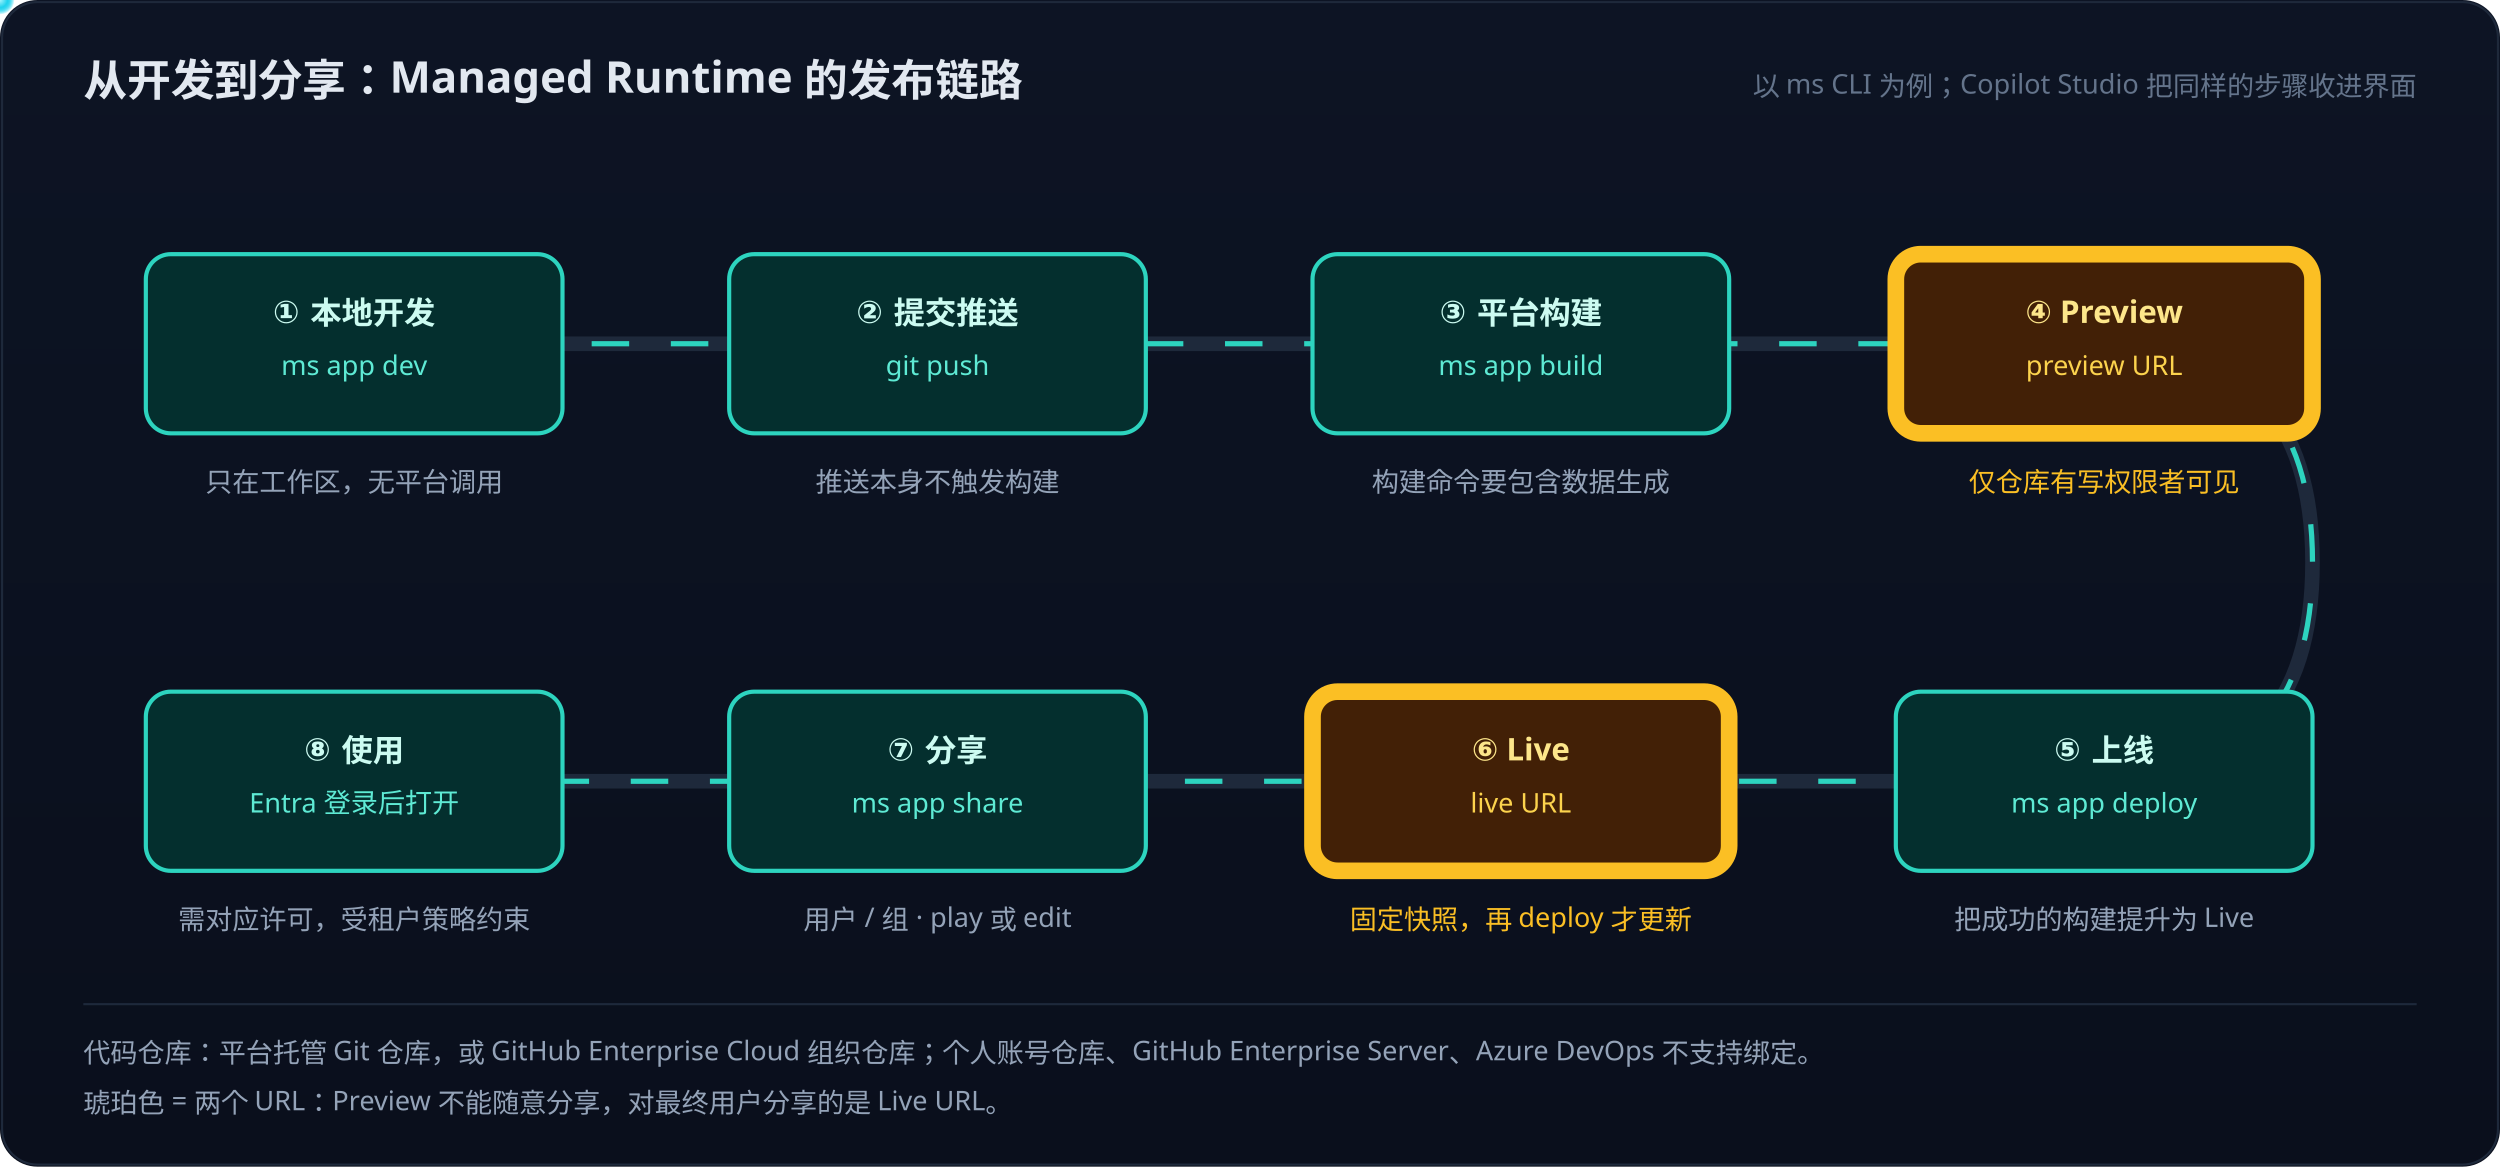
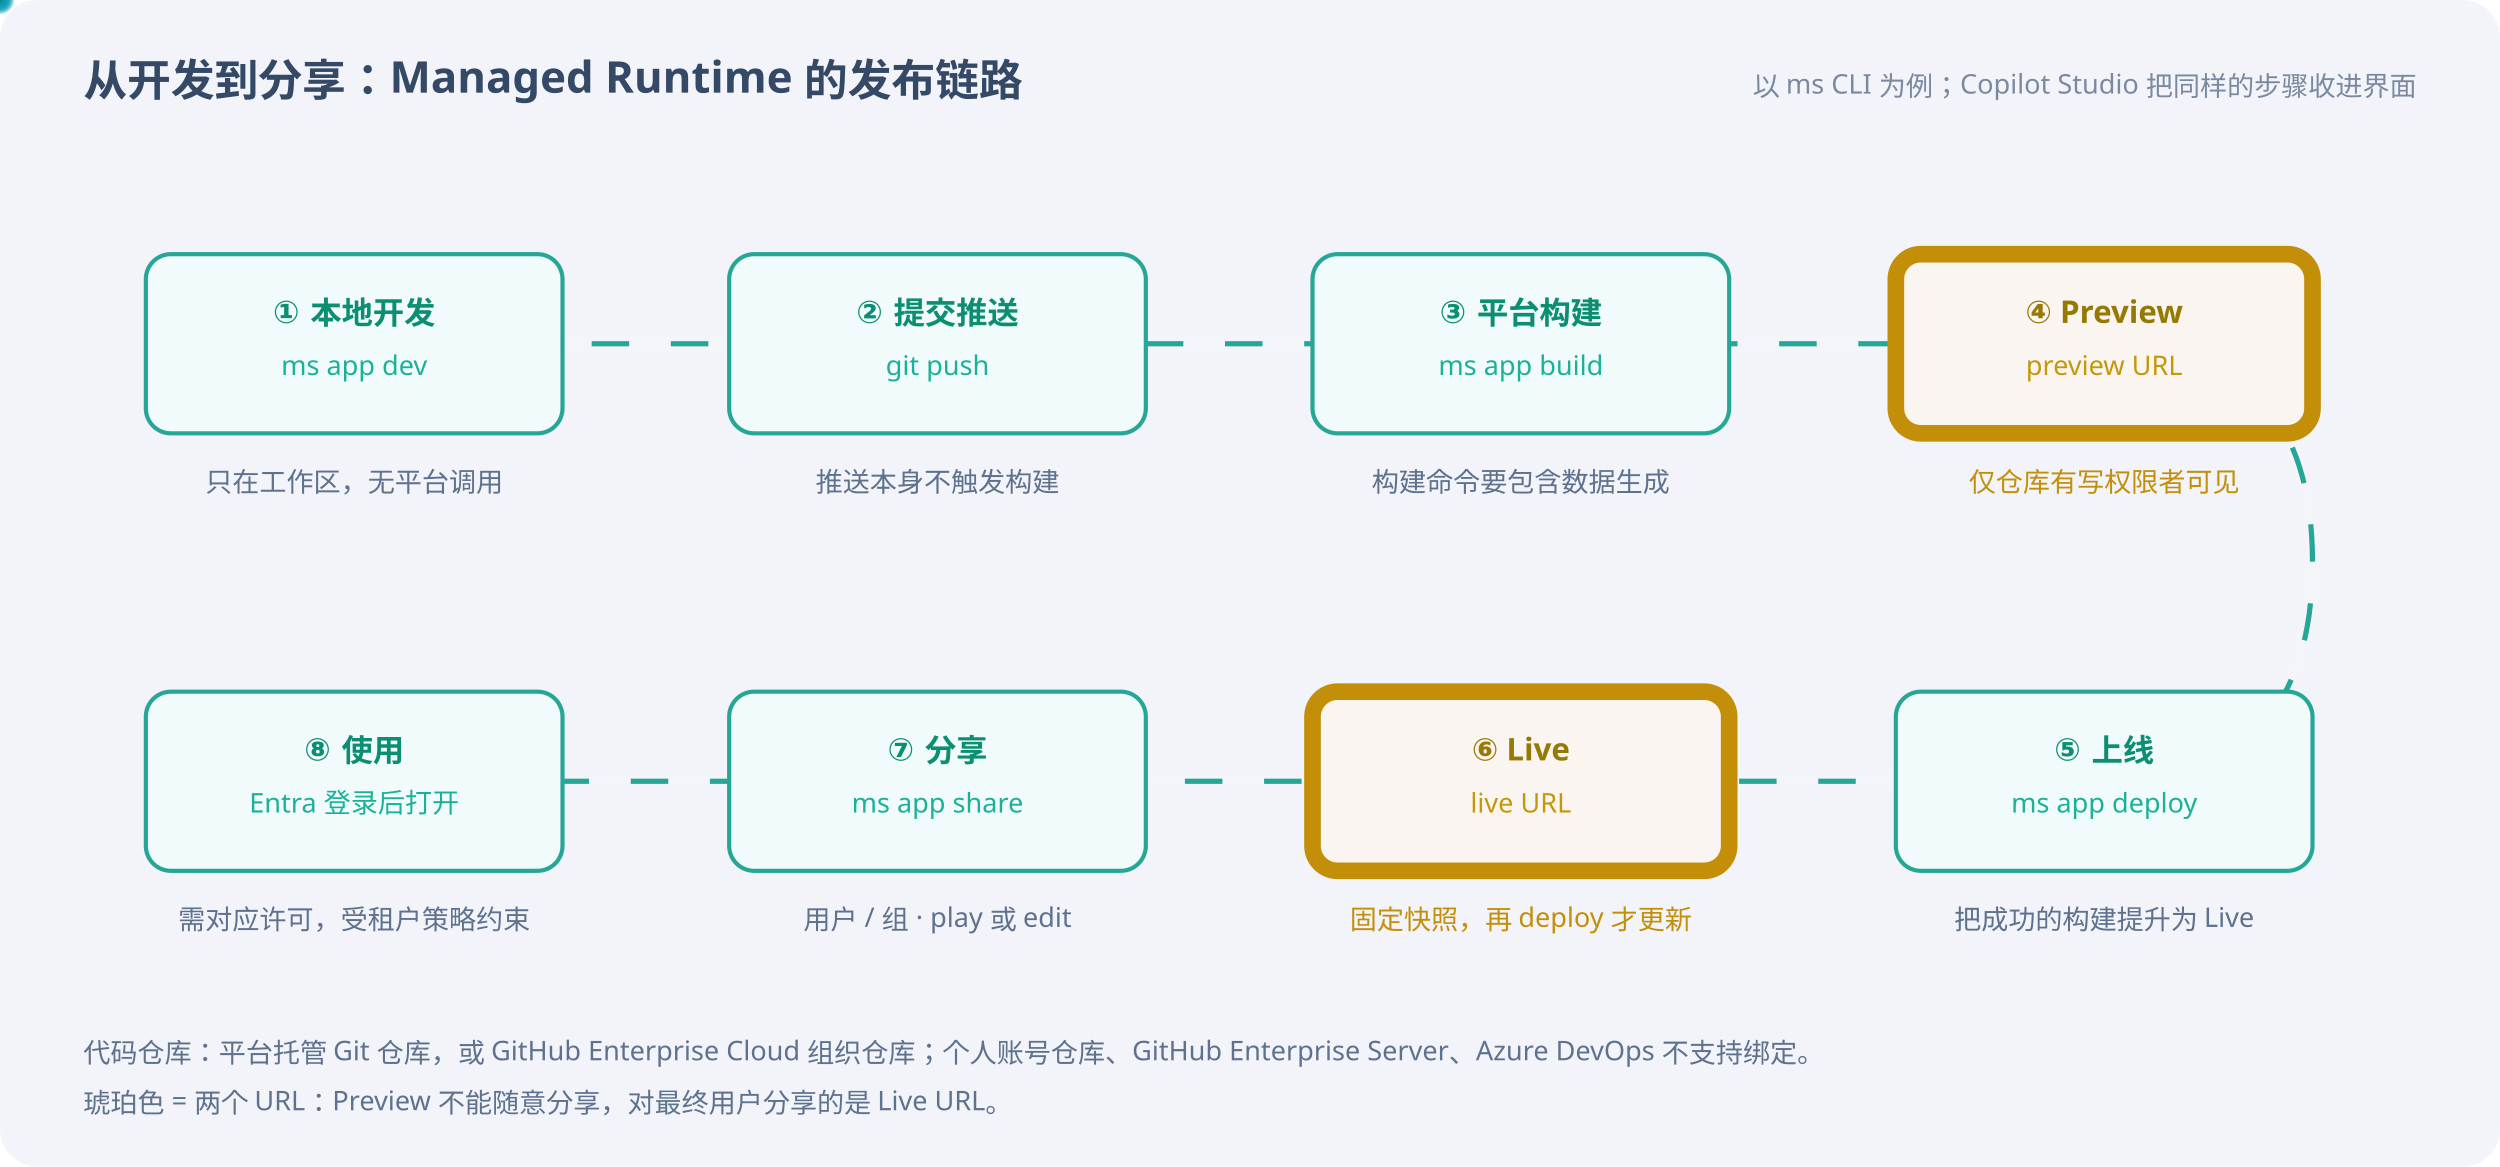
<svg xmlns="http://www.w3.org/2000/svg" width="1200" height="560" viewBox="0 0 1200 560" font-family="PingFang SC, Hiragino Sans GB, Microsoft YaHei, sans-serif">
  <defs>
    <linearGradient id="bg" x1="0" y1="0" x2="0" y2="1">
-       <stop offset="0" stop-color="#0d1424" />
-       <stop offset="1" stop-color="#0a0f1c" />
+       <stop offset="0" stop-color="#f2f4fa" />
+       <stop offset="1" stop-color="#f2f4fa" />
    </linearGradient>
    <radialGradient id="particle" cx="0.5" cy="0.5" r="0.5">
-       <stop offset="0" stop-color="#a5f3fc" />
-       <stop offset="0.5" stop-color="#22d3ee" />
-       <stop offset="1" stop-color="#22d3ee" stop-opacity="0" />
+       <stop offset="0" stop-color="#058594" />
+       <stop offset="0.5" stop-color="#13a3b9" />
+       <stop offset="1" stop-color="#13a3b9" stop-opacity="0" />
    </radialGradient>
  </defs>
  <style>
    @keyframes flowDash { to { stroke-dashoffset: -76; } }
    @keyframes pulse { 0%,100% { opacity: 0.15; } 50% { opacity: 0.6; } }
    .flow { stroke-dasharray: 18 20; animation: flowDash 1.6s linear infinite; }
    .halo { animation: pulse 2s ease-in-out infinite; }
  </style>
  <rect width="1200" height="560" rx="18" fill="url(#bg)" />
-   <rect x="1" y="1" width="1198" height="558" rx="17" fill="none" stroke="#1e293b" />
-   <text x="40" y="46" font-size="21" font-weight="700" fill="#e2e8f0">从开发到分享：Managed Runtime 的发布链路</text>
-   <text x="1160" y="46" font-size="13" fill="#64748b" text-anchor="end">以 ms CLI 为例；Copilot Studio 把同样的步骤收进界面</text>
-   <path d="M170 165 H1010 Q1110 165 1110 270 Q1110 375 1010 375 H170" fill="none" stroke="#1e293b" stroke-width="7" stroke-linecap="round" />
-   <path id="track" d="M170 165 H1010 Q1110 165 1110 270 Q1110 375 1010 375 H170" fill="none" stroke="#2dd4bf" stroke-width="2.5" class="flow" />
+   <rect x="1" y="1" width="1198" height="558" rx="17" fill="none" stroke="#f3f5f9" />
+   <text x="40" y="46" font-size="21" font-weight="700" fill="#344965">从开发到分享：Managed Runtime 的发布链路</text>
+   <text x="1160" y="46" font-size="13" fill="#7a899f" text-anchor="end">以 ms CLI 为例；Copilot Studio 把同样的步骤收进界面</text>
+   <path d="M170 165 H1010 Q1110 165 1110 270 Q1110 375 1010 375 H170" fill="none" stroke="#f3f5f9" stroke-width="7" stroke-linecap="round" />
+   <path id="track" d="M170 165 H1010 Q1110 165 1110 270 Q1110 375 1010 375 H170" fill="none" stroke="#26a696" stroke-width="2.5" class="flow" />
  <circle r="7" fill="url(#particle)">
    <animateMotion dur="6s" repeatCount="indefinite">
      <mpath href="#track" />
    </animateMotion>
  </circle>
  <circle r="7" fill="url(#particle)">
    <animateMotion dur="6s" begin="3s" repeatCount="indefinite">
      <mpath href="#track" />
    </animateMotion>
  </circle>
  <g>
-     <rect x="70" y="122" width="200" height="86" rx="12" fill="#042f2e" stroke="#2dd4bf" stroke-width="2" />
-     <text x="170" y="155" font-size="15" font-weight="700" fill="#ccfbf1" text-anchor="middle">① 本地开发</text>
-     <text x="170" y="180" font-size="13" fill="#5eead4" text-anchor="middle">ms app dev</text>
-     <text x="170" y="236" font-size="13" fill="#94a3b8" text-anchor="middle">只在工作区，无平台调用</text>
+     <rect x="70" y="122" width="200" height="86" rx="12" fill="#f1fbfb" stroke="#26a696" stroke-width="2" />
+     <text x="170" y="155" font-size="15" font-weight="700" fill="#0b8e72" text-anchor="middle">① 本地开发</text>
+     <text x="170" y="180" font-size="13" fill="#1bb199" text-anchor="middle">ms app dev</text>
+     <text x="170" y="236" font-size="13" fill="#5e718d" text-anchor="middle">只在工作区，无平台调用</text>
  </g>
  <g>
-     <rect x="350" y="122" width="200" height="86" rx="12" fill="#042f2e" stroke="#2dd4bf" stroke-width="2" />
-     <text x="450" y="155" font-size="15" font-weight="700" fill="#ccfbf1" text-anchor="middle">② 提交推送</text>
-     <text x="450" y="180" font-size="13" fill="#5eead4" text-anchor="middle">git push</text>
-     <text x="450" y="236" font-size="13" fill="#94a3b8" text-anchor="middle">推送本身不触发构建</text>
+     <rect x="350" y="122" width="200" height="86" rx="12" fill="#f1fbfb" stroke="#26a696" stroke-width="2" />
+     <text x="450" y="155" font-size="15" font-weight="700" fill="#0b8e72" text-anchor="middle">② 提交推送</text>
+     <text x="450" y="180" font-size="13" fill="#1bb199" text-anchor="middle">git push</text>
+     <text x="450" y="236" font-size="13" fill="#5e718d" text-anchor="middle">推送本身不触发构建</text>
  </g>
  <g>
-     <rect x="630" y="122" width="200" height="86" rx="12" fill="#042f2e" stroke="#2dd4bf" stroke-width="2" />
-     <text x="730" y="155" font-size="15" font-weight="700" fill="#ccfbf1" text-anchor="middle">③ 平台构建</text>
-     <text x="730" y="180" font-size="13" fill="#5eead4" text-anchor="middle">ms app build</text>
-     <text x="730" y="236" font-size="13" fill="#94a3b8" text-anchor="middle">构建命令要包含数据生成</text>
+     <rect x="630" y="122" width="200" height="86" rx="12" fill="#f1fbfb" stroke="#26a696" stroke-width="2" />
+     <text x="730" y="155" font-size="15" font-weight="700" fill="#0b8e72" text-anchor="middle">③ 平台构建</text>
+     <text x="730" y="180" font-size="13" fill="#1bb199" text-anchor="middle">ms app build</text>
+     <text x="730" y="236" font-size="13" fill="#5e718d" text-anchor="middle">构建命令要包含数据生成</text>
  </g>
  <g>
-     <rect x="910" y="122" width="200" height="86" rx="12" fill="#422006" stroke="#fbbf24" stroke-width="2" />
-     <rect x="910" y="122" width="200" height="86" rx="12" fill="none" stroke="#fbbf24" stroke-width="8" class="halo" />
-     <text x="1010" y="155" font-size="15" font-weight="700" fill="#fde68a" text-anchor="middle">④ Preview</text>
-     <text x="1010" y="180" font-size="13" fill="#fcd34d" text-anchor="middle">preview URL</text>
-     <text x="1010" y="236" font-size="13" fill="#fbbf24" text-anchor="middle">仅仓库有写权限者可见</text>
+     <rect x="910" y="122" width="200" height="86" rx="12" fill="#fbf5f1" stroke="#c38f09" stroke-width="2" />
+     <rect x="910" y="122" width="200" height="86" rx="12" fill="none" stroke="#c38f09" stroke-width="8" class="halo" />
+     <text x="1010" y="155" font-size="15" font-weight="700" fill="#967903" text-anchor="middle">④ Preview</text>
+     <text x="1010" y="180" font-size="13" fill="#c49808" text-anchor="middle">preview URL</text>
+     <text x="1010" y="236" font-size="13" fill="#c38f09" text-anchor="middle">仅仓库有写权限者可见</text>
  </g>
  <g>
-     <rect x="910" y="332" width="200" height="86" rx="12" fill="#042f2e" stroke="#2dd4bf" stroke-width="2" />
-     <text x="1010" y="365" font-size="15" font-weight="700" fill="#ccfbf1" text-anchor="middle">⑤ 上线</text>
-     <text x="1010" y="390" font-size="13" fill="#5eead4" text-anchor="middle">ms app deploy</text>
-     <text x="1010" y="446" font-size="13" fill="#94a3b8" text-anchor="middle">把成功的构建提升为 Live</text>
+     <rect x="910" y="332" width="200" height="86" rx="12" fill="#f1fbfb" stroke="#26a696" stroke-width="2" />
+     <text x="1010" y="365" font-size="15" font-weight="700" fill="#0b8e72" text-anchor="middle">⑤ 上线</text>
+     <text x="1010" y="390" font-size="13" fill="#1bb199" text-anchor="middle">ms app deploy</text>
+     <text x="1010" y="446" font-size="13" fill="#5e718d" text-anchor="middle">把成功的构建提升为 Live</text>
  </g>
  <g>
-     <rect x="630" y="332" width="200" height="86" rx="12" fill="#422006" stroke="#fbbf24" stroke-width="2" />
-     <rect x="630" y="332" width="200" height="86" rx="12" fill="none" stroke="#fbbf24" stroke-width="8" class="halo" />
-     <text x="730" y="365" font-size="15" font-weight="700" fill="#fde68a" text-anchor="middle">⑥ Live</text>
-     <text x="730" y="390" font-size="13" fill="#fcd34d" text-anchor="middle">live URL</text>
-     <text x="730" y="446" font-size="13" fill="#fbbf24" text-anchor="middle">固定快照，再 deploy 才更新</text>
+     <rect x="630" y="332" width="200" height="86" rx="12" fill="#fbf5f1" stroke="#c38f09" stroke-width="2" />
+     <rect x="630" y="332" width="200" height="86" rx="12" fill="none" stroke="#c38f09" stroke-width="8" class="halo" />
+     <text x="730" y="365" font-size="15" font-weight="700" fill="#967903" text-anchor="middle">⑥ Live</text>
+     <text x="730" y="390" font-size="13" fill="#c49808" text-anchor="middle">live URL</text>
+     <text x="730" y="446" font-size="13" fill="#c38f09" text-anchor="middle">固定快照，再 deploy 才更新</text>
  </g>
  <g>
-     <rect x="350" y="332" width="200" height="86" rx="12" fill="#042f2e" stroke="#2dd4bf" stroke-width="2" />
-     <text x="450" y="365" font-size="15" font-weight="700" fill="#ccfbf1" text-anchor="middle">⑦ 分享</text>
-     <text x="450" y="390" font-size="13" fill="#5eead4" text-anchor="middle">ms app share</text>
-     <text x="450" y="446" font-size="13" fill="#94a3b8" text-anchor="middle">用户 / 组 · play 或 edit</text>
+     <rect x="350" y="332" width="200" height="86" rx="12" fill="#f1fbfb" stroke="#26a696" stroke-width="2" />
+     <text x="450" y="365" font-size="15" font-weight="700" fill="#0b8e72" text-anchor="middle">⑦ 分享</text>
+     <text x="450" y="390" font-size="13" fill="#1bb199" text-anchor="middle">ms app share</text>
+     <text x="450" y="446" font-size="13" fill="#5e718d" text-anchor="middle">用户 / 组 · play 或 edit</text>
  </g>
  <g>
-     <rect x="70" y="332" width="200" height="86" rx="12" fill="#042f2e" stroke="#2dd4bf" stroke-width="2" />
-     <text x="170" y="365" font-size="15" font-weight="700" fill="#ccfbf1" text-anchor="middle">⑧ 使用</text>
-     <text x="170" y="390" font-size="13" fill="#5eead4" text-anchor="middle">Entra 登录后打开</text>
-     <text x="170" y="446" font-size="13" fill="#94a3b8" text-anchor="middle">需对应许可，受租户策略约束</text>
+     <rect x="70" y="332" width="200" height="86" rx="12" fill="#f1fbfb" stroke="#26a696" stroke-width="2" />
+     <text x="170" y="365" font-size="15" font-weight="700" fill="#0b8e72" text-anchor="middle">⑧ 使用</text>
+     <text x="170" y="390" font-size="13" fill="#1bb199" text-anchor="middle">Entra 登录后打开</text>
+     <text x="170" y="446" font-size="13" fill="#5e718d" text-anchor="middle">需对应许可，受租户策略约束</text>
  </g>
-   <line x1="40" y1="482" x2="1160" y2="482" stroke="#1e293b" />
-   <text x="40" y="510" font-size="13" fill="#94a3b8">代码仓库：平台托管 Git 仓库，或 GitHub Enterprise Cloud 组织仓库；个人账号仓库、GitHub Enterprise Server、Azure DevOps 不支持绑定。</text>
-   <text x="40" y="534" font-size="13" fill="#94a3b8">琥珀色 = 两个 URL：Preview 不能随意分享，对最终用户分享的是 Live URL。</text>
+   <line x1="40" y1="482" x2="1160" y2="482" stroke="#f3f5f9" />
+   <text x="40" y="510" font-size="13" fill="#5e718d">代码仓库：平台托管 Git 仓库，或 GitHub Enterprise Cloud 组织仓库；个人账号仓库、GitHub Enterprise Server、Azure DevOps 不支持绑定。</text>
+   <text x="40" y="534" font-size="13" fill="#5e718d">琥珀色 = 两个 URL：Preview 不能随意分享，对最终用户分享的是 Live URL。</text>
</svg>
